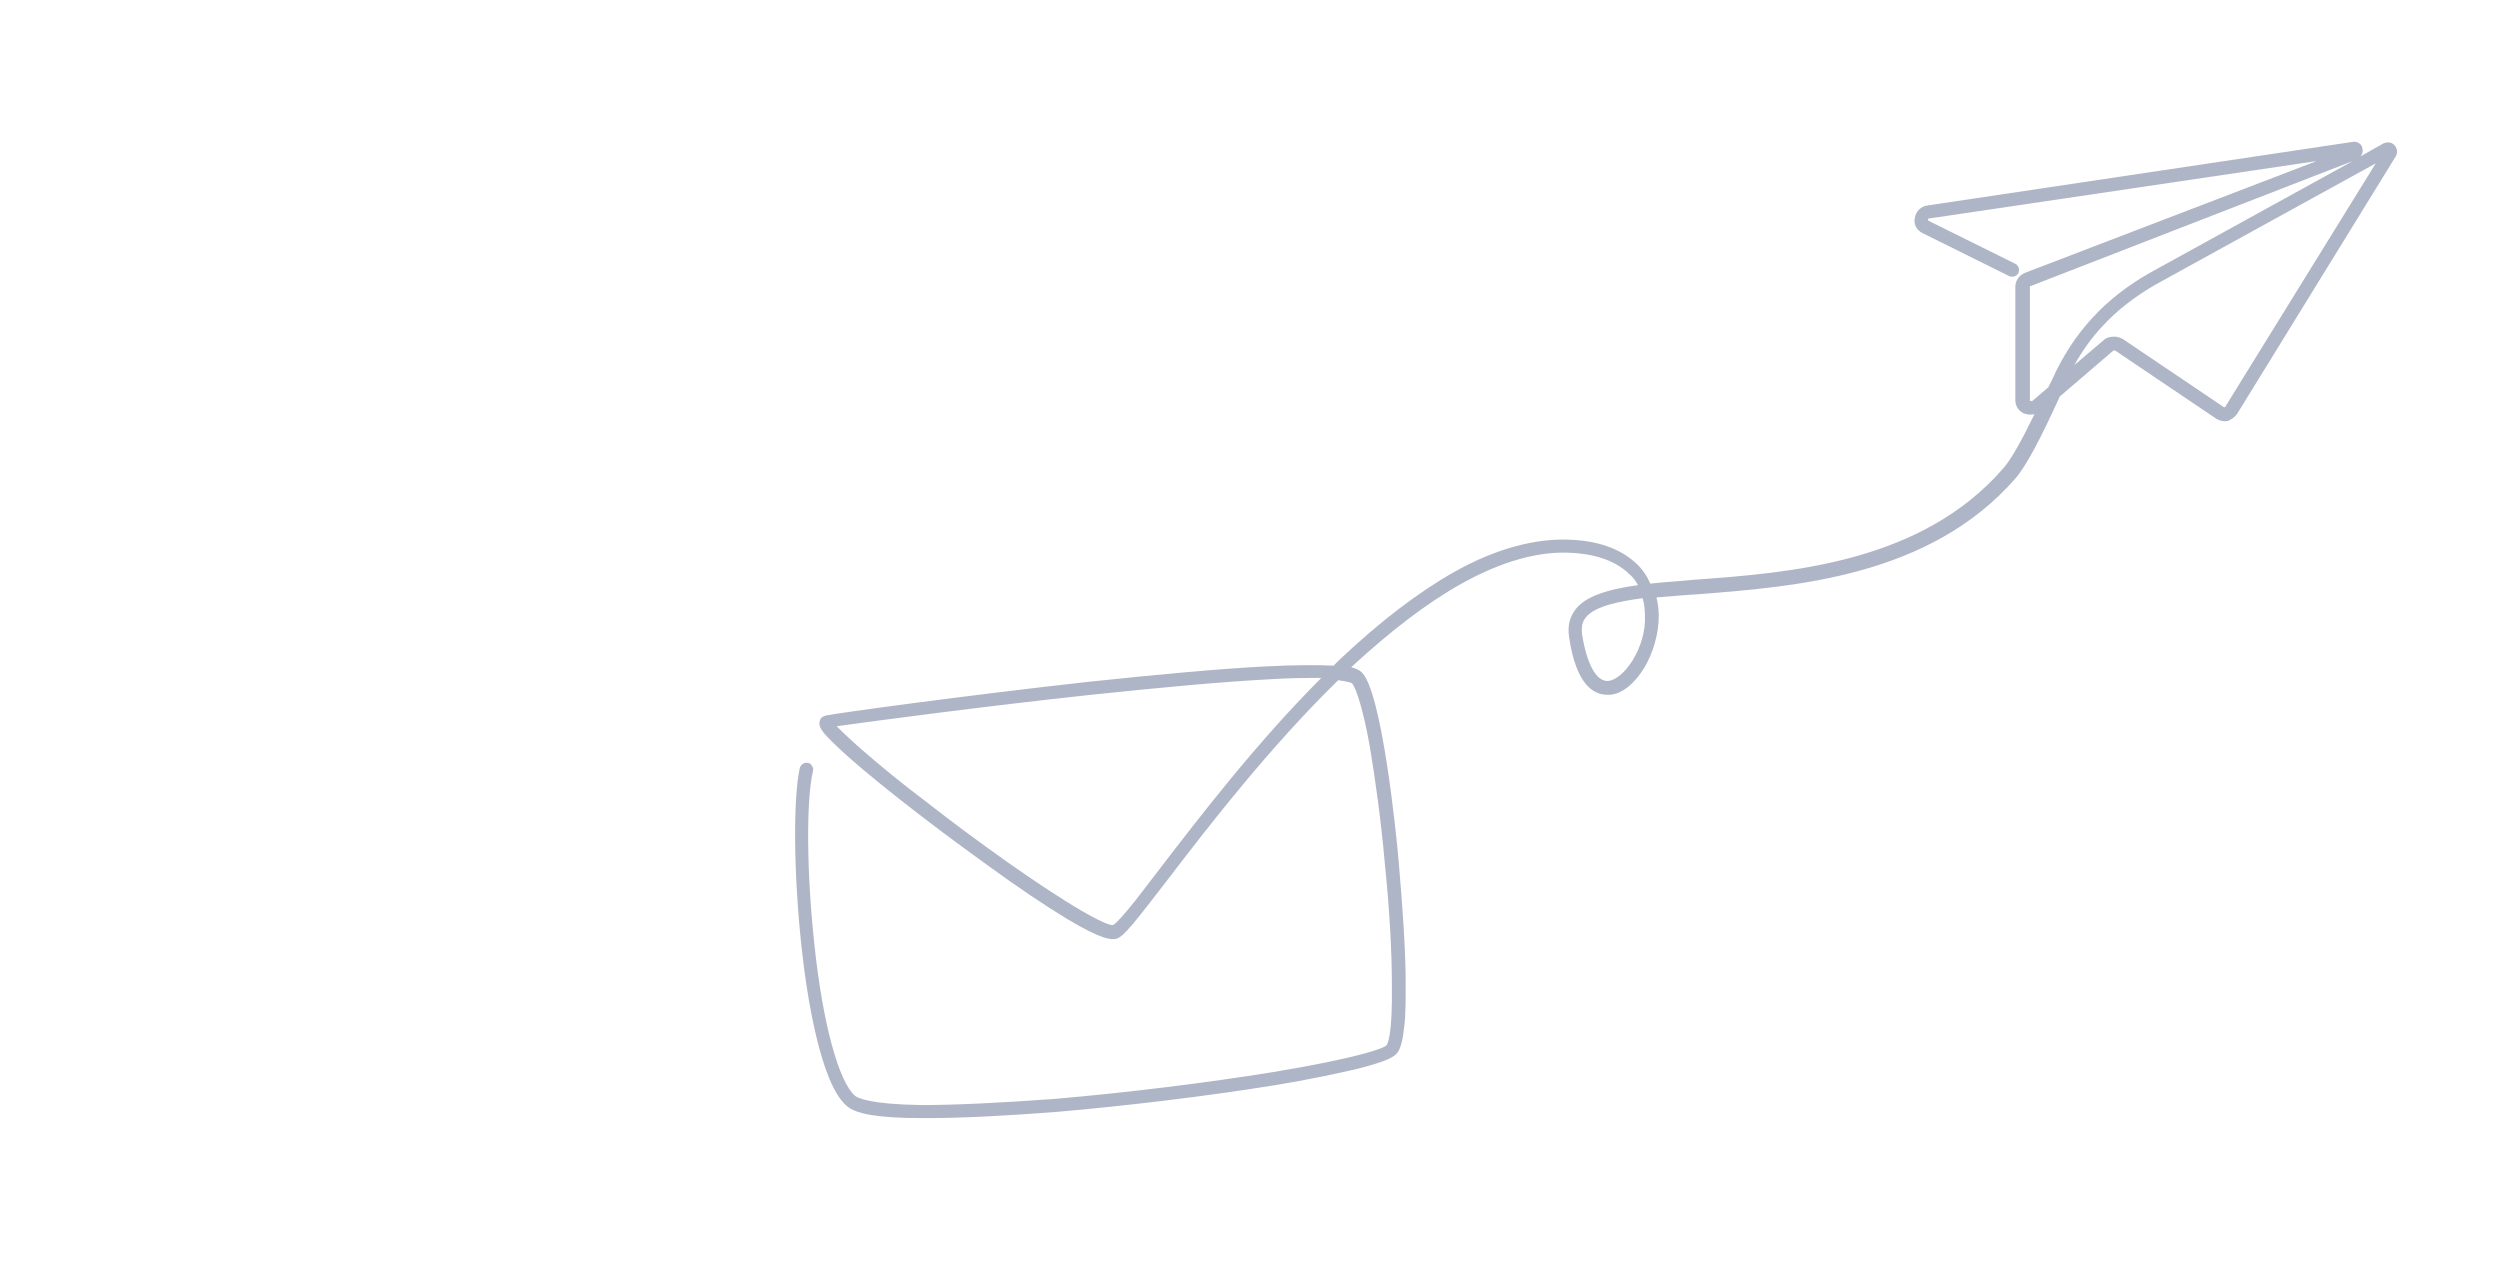
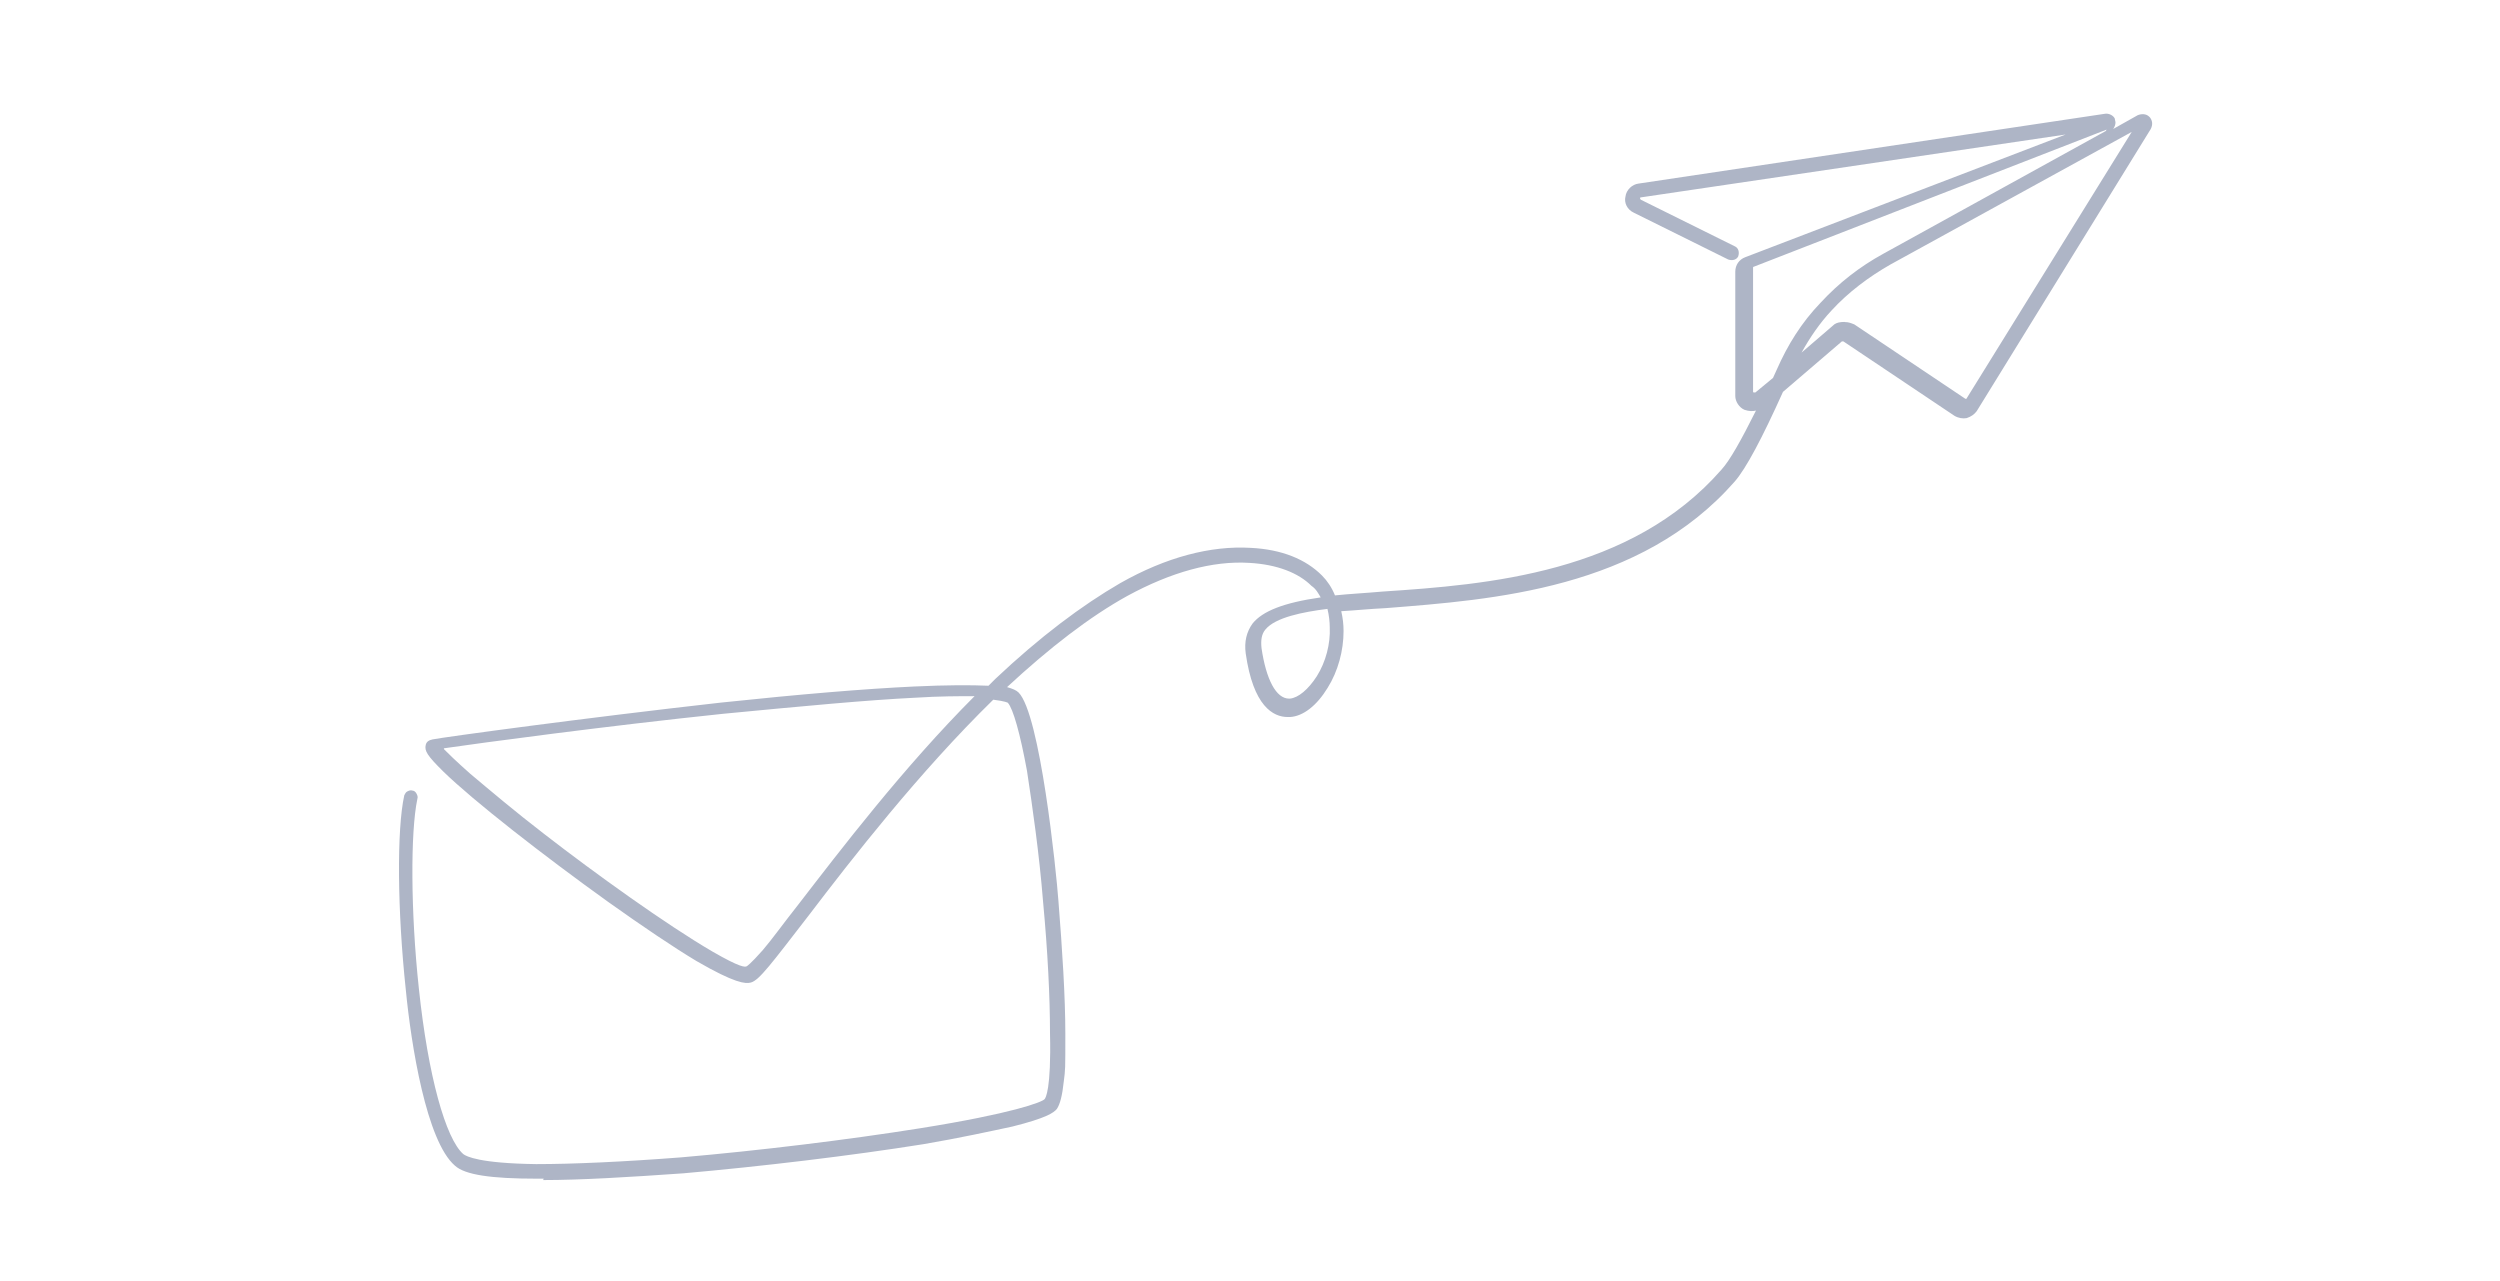
- <svg xmlns="http://www.w3.org/2000/svg" version="1.1" id="Layer_1" x="0px" y="0px" viewBox="0 0 326 167" style="enable-background:new 0 0 326 167;" xml:space="preserve">
-   <style type="text/css">
- 	.st0{fill:#AEB5C6;}
- </style>
-   <g>
-     <path class="st0" d="M121,145.3c-0.3,0-0.5,0-0.8,0c-5.3,0-8.4-0.5-9.5-1.5c-3.4-2.9-5.1-15.4-5.7-20.6c-1-9.4-1.1-19-0.2-23   c0-0.2,0.3-0.4,0.5-0.3c0.2,0,0.4,0.3,0.3,0.5c-0.9,3.9-0.8,13.5,0.2,22.8c1.2,10.6,3.2,18.1,5.4,20c0.6,0.6,2.7,1.2,9,1.3   c4.5,0,10.5-0.3,17.4-0.8c9.3-0.8,20-2.1,28.5-3.5c10.3-1.7,14.6-3,15.1-3.7c0.3-0.3,0.9-1.8,0.8-8.2c0-4.3-0.3-9.8-0.9-15.6   c-0.5-5.8-1.3-11.4-2-15.7c-0.5-2.7-1.4-7.3-2.4-8.3c-0.1-0.1-0.6-0.4-2.3-0.6c-9,8.7-16.9,19-22.2,25.9c-4,5.2-5.8,7.5-6.7,7.8   c-0.5,0.2-1.7,0.1-6.1-2.6c-2.8-1.7-6.4-4.1-10.5-7c-7.8-5.6-16-12.1-19.6-15.5c-2-1.9-2-2.4-2-2.7c0.1-0.2,0.2-0.3,0.4-0.4   c1.4-0.3,18.1-2.6,34.3-4.3c9.5-1,17.2-1.7,23-2c4.4-0.2,7.2-0.2,9-0.1c0.3-0.3,0.6-0.6,0.9-0.9c5.2-5,10.2-8.8,14.8-11.3   c5.5-3,10.6-4.4,15.2-4.1c3.6,0.2,6.4,1.3,8.2,3.2c0.7,0.7,1.3,1.6,1.7,2.6c1.8-0.2,3.9-0.4,6.1-0.5c12.6-1,29.8-2.3,40.7-14.7   c1.2-1.3,2.9-4.4,5-8.9l-0.9,0.7c-0.4,0.4-1,0.4-1.5,0.2c-0.5-0.2-0.8-0.7-0.8-1.3V37.4c0-0.6,0.4-1.1,0.9-1.3l41.7-16.2l-54.8,8.2   c-0.3,0.1-0.5,0.3-0.5,0.5c0,0.2,0,0.5,0.3,0.7l11.3,5.6c0.2,0.1,0.3,0.3,0.2,0.5c-0.1,0.2-0.3,0.3-0.5,0.2L250.8,30   c-0.6-0.3-0.9-0.9-0.8-1.5c0.1-0.6,0.6-1.1,1.2-1.2l55.5-8.3c0.4-0.1,0.7,0.2,0.8,0.5c0.1,0.4-0.1,0.7-0.4,0.8l-42.4,16.5   c-0.2,0.1-0.4,0.3-0.4,0.6v14.8c0,0.3,0.1,0.5,0.4,0.6c0.2,0.1,0.5,0.1,0.7-0.1l2.2-1.9c0.2-0.4,0.3-0.7,0.5-1.1   c1.3-2.9,3-5.5,5.1-7.8c2.1-2.3,4.6-4.3,7.4-5.8L311,19.2c0.3-0.2,0.6-0.1,0.9,0.1c0.2,0.2,0.3,0.6,0.1,0.9l-20.7,33.5   c-0.2,0.3-0.5,0.6-0.9,0.6c-0.4,0.1-0.8,0-1.1-0.2L276,45.3c-0.2-0.2-0.5-0.1-0.8,0l-7.1,6c-2.5,5.5-4.4,9.1-5.8,10.7   c-11.1,12.7-28.5,14-41.2,14.9c-2.1,0.2-4.1,0.3-5.8,0.5c0.3,0.9,0.4,1.8,0.4,2.8c0,2.2-0.7,4.6-1.8,6.6c-1.2,2-2.7,3.2-4.2,3.3   c-0.1,0-0.1,0-0.2,0c-1.4,0-3.6-1-4.5-7.2c-0.2-1.3,0.1-2.4,0.8-3.2c1.4-1.7,4.4-2.5,8.4-3c-0.4-0.8-0.8-1.5-1.4-2.1   c-1.7-1.7-4.3-2.7-7.7-2.9c-4.5-0.3-9.4,1.1-14.8,4c-4.6,2.5-9.5,6.3-14.7,11.2c-0.1,0.1-0.3,0.3-0.4,0.4c1.3,0.2,1.8,0.5,2.1,0.7   c2,2,3.8,14.4,4.7,24.5c0.5,5.8,0.9,11.4,0.9,15.7c0,2.3,0,4.2-0.2,5.6c-0.2,1.6-0.4,2.6-0.8,3.1c-0.3,0.4-1.2,1-5.1,1.9   c-2.6,0.6-6.3,1.3-10.5,2c-8.6,1.4-19.3,2.7-28.6,3.5C131.1,145,125.4,145.3,121,145.3z M108.3,94.4c0.2,0.4,1,1.3,3.7,3.6   c2.3,2,5.3,4.5,8.9,7.2c6.1,4.7,14.5,10.8,20.1,14c3.4,2,4.2,2,4.4,1.9c0.2-0.1,0.7-0.4,2.1-2.2c1.1-1.3,2.6-3.2,4.2-5.4   c5.2-6.8,13-16.8,21.8-25.5c-0.1,0-0.2,0-0.2,0c-1.9-0.1-4.6,0-8,0.1c-5.8,0.3-13.5,1-22.9,2C126.8,91.8,110.9,93.9,108.3,94.4z    M214.5,77.5c-4,0.5-6.9,1.2-8.1,2.7c-0.6,0.7-0.7,1.5-0.6,2.6c0.6,4.3,2,6.6,3.9,6.5c1.2-0.1,2.5-1.2,3.5-2.9   c1.1-1.8,1.7-4.1,1.7-6.2C214.9,79.3,214.8,78.4,214.5,77.5z M275.7,44.3c0.3,0,0.6,0.1,0.8,0.2l13.2,8.9c0.1,0.1,0.3,0.1,0.5,0.1   c0.2,0,0.3-0.1,0.4-0.3l20.6-33.3l-30.3,16.7c-2.7,1.5-5.1,3.4-7.2,5.6c-2,2.2-3.6,4.6-4.8,7.2l5.8-4.9   C275,44.5,275.3,44.3,275.7,44.3z" />
-     <path class="st0" d="M121,145.8l-0.8,0c-5.5,0-8.6-0.5-9.8-1.6c-3.4-2.9-5.2-14.3-5.9-20.9c-1-9.4-1.1-19.1-0.2-23.2   c0.1-0.2,0.2-0.4,0.4-0.5c0.2-0.1,0.4-0.2,0.7-0.1c0.2,0,0.4,0.2,0.5,0.4c0.1,0.2,0.2,0.4,0.1,0.7c-0.9,3.9-0.8,13.4,0.2,22.6   c1.1,10.4,3.2,17.9,5.3,19.7c0.4,0.3,2,1.1,8.7,1.2c4.4,0,10.4-0.3,17.3-0.8c9.3-0.8,19.9-2.1,28.5-3.5c10.9-1.8,14.5-3.1,14.8-3.5   c0.1-0.1,0.8-1.1,0.7-7.9c0-4.3-0.3-9.8-0.9-15.6c-0.5-5.8-1.3-11.4-2-15.6c-0.8-4.4-1.7-7.4-2.3-8.1c0,0-0.3-0.2-1.8-0.4   c-8.9,8.7-16.8,18.9-22,25.7c-4.4,5.7-5.9,7.7-6.9,8c-0.7,0.2-2,0.1-6.5-2.6c-2.8-1.7-6.4-4.1-10.5-7.1   c-7.8-5.6-16.1-12.1-19.6-15.5c-2-1.9-2.3-2.5-2.1-3.2c0.1-0.4,0.4-0.6,0.8-0.7c1.4-0.3,18.1-2.6,34.3-4.4c9.5-1,17.2-1.7,23-2   c3.9-0.2,6.8-0.2,8.9-0.1c0.3-0.3,0.5-0.5,0.8-0.8c5.3-5,10.3-8.8,14.9-11.4c5.5-3.1,10.8-4.5,15.5-4.2c3.8,0.2,6.6,1.4,8.5,3.3   c0.7,0.7,1.2,1.5,1.6,2.4c1.8-0.2,3.7-0.3,5.7-0.5c12.5-0.9,29.6-2.2,40.3-14.5c1-1.1,2.4-3.6,4.1-7.1c-0.4,0.1-0.9,0.1-1.4-0.1   c-0.7-0.3-1.1-1-1.1-1.7V37.4c0-0.8,0.5-1.5,1.2-1.8L302.1,21l-50.6,7.5c0,0-0.1,0-0.1,0.1c0,0.1,0.1,0.2,0.1,0.2l11.3,5.6   c0.4,0.2,0.6,0.7,0.4,1.2c-0.2,0.4-0.7,0.6-1.2,0.4l-11.3-5.6c-0.8-0.4-1.2-1.2-1-2c0.1-0.8,0.8-1.5,1.6-1.6l55.5-8.3   c0.5-0.1,1,0.2,1.2,0.6l0.1,0.5c0,0.3-0.1,0.6-0.3,0.8l3-1.7c0.5-0.2,1-0.2,1.4,0.2l0.1,0.1c0.3,0.4,0.4,0.9,0.1,1.4L291.7,54   c-0.3,0.4-0.7,0.7-1.2,0.9c-0.5,0.1-1,0-1.5-0.3l-13.2-8.9c-0.1,0-0.1,0-0.2,0l-7,6c-2.5,5.5-4.4,9.1-5.8,10.7   c-11.2,12.8-28.7,14.1-41.5,15.1c-1.9,0.1-3.7,0.3-5.3,0.4c0.2,0.8,0.3,1.6,0.3,2.4c0,2.3-0.7,4.8-1.9,6.8   c-1.3,2.1-2.9,3.4-4.5,3.5c-0.1,0-0.2,0-0.3,0c-1.8,0-4.1-1.3-5-7.6c-0.2-1.4,0.1-2.6,0.9-3.6c1.2-1.5,3.7-2.5,8.1-3.1   c-0.3-0.5-0.6-1-1.1-1.4c-1.6-1.6-4.1-2.6-7.4-2.8c-4.4-0.3-9.3,1.1-14.5,4c-4.5,2.5-9.3,6.2-14.4,10.9c0.7,0.2,1.1,0.4,1.4,0.7   c2.6,2.6,4.5,21.1,4.8,24.8c0.5,5.8,0.9,11.4,0.9,15.8c0,2.3,0,4.2-0.2,5.7c-0.2,1.8-0.5,2.8-0.9,3.3c-0.4,0.5-1.3,1.1-5.3,2.1   c-2.6,0.6-6.3,1.4-10.6,2.1c-8.6,1.4-19.3,2.7-28.6,3.5C131.2,145.5,125.4,145.8,121,145.8z M109.1,94.7c0.5,0.5,1.4,1.4,3.1,2.9   c2.3,2,5.3,4.5,8.9,7.2c6,4.7,14.5,10.8,20,14c3.3,1.9,4,1.9,4.1,1.8c0,0,0.4-0.2,1.9-2c1.1-1.3,2.5-3.2,4.2-5.4   c5-6.5,12.5-16.3,21-24.8c-1.8,0-4.2,0-7.1,0.2c-5.7,0.3-13.4,1-22.9,2C128.3,92.1,113.4,94.1,109.1,94.7z M214.2,78   c-2.9,0.4-6.2,1-7.4,2.5c-0.5,0.6-0.6,1.3-0.5,2.2c0.6,3.8,1.8,6.1,3.3,6.1c0,0,0.1,0,0.1,0c1-0.1,2.2-1.1,3.2-2.7   c1.1-1.8,1.7-3.9,1.6-5.9C214.5,79.5,214.4,78.7,214.2,78z M275.7,43.9c0.4,0,0.7,0.1,1.1,0.3l13.2,8.9c0,0,0.1,0,0.1,0   c0,0,0.1,0,0.1-0.1l19.6-31.7l-28.7,15.8c-2.6,1.5-5,3.3-7,5.5c-1.4,1.5-2.6,3.2-3.6,5l4-3.4C274.8,44,275.2,43.9,275.7,43.9z    M306.8,21l-42,16.3c-0.1,0-0.1,0.1-0.1,0.1v14.8c0,0.1,0,0.1,0.1,0.1c0.1,0,0.1,0,0.2,0l2.1-1.8l0.5-1c1.3-2.9,3-5.6,5.2-8   c2.2-2.4,4.7-4.3,7.5-5.9L306.8,21z" />
-   </g>
+ <svg xmlns="http://www.w3.org/2000/svg" version="1" viewBox="0 0 3260 1670">
+   <path d="M709 1532h-8.8c-58 0-92-5-104-16-37-31.8-55-168-62-225-11-103-12-208-2-252 0-2 3-4 5-3 2 0 4 3 3 5-9 42.8-8.8 148 2 250 13 116 35 198 59 219 6 6 29 13 98 14 49 0 115-3 190.8-8.8 102-8.8 219-23 312-38 113-18 160-32 165-40 3-3 9-19 8.8-89 0-47-3-107-9-171-5-63-14-125-21-172-5-29-15-80-26-91-1-1-6-4-25-6-98 95-185 208-243 284-43 57-63 82-73 85-5 2-18 1-66-28-30-18-70-45-115-76.8-85-61-175-132-215-170-21-20.8-21-26-21-29 1-2 2-3 4-4 15-3 198-28 376-47 104-11 188-18 252-21 48-2 79-2 98-1 3-3 6-6 9-9 57-54.8 111-96 162-123 60-32 116-48 166-45 39 2 70 14 89 35 7 7 14 17 18 28 19-2 42.8-4 66-5 138-11 326.8-25 446-161 13-14 31.8-48 54.8-97l-9 7c-4 4-11 4-16 2s-8.8-7-8.8-14v-162c0-6 4-12 9-14l457-177-601 89c-3 1-5 3-5 5s0 5 3 7l123 61c2 1 3 3 2 5-1 2-3 3-5 2l-122.8-61c-6-3-9-9-8.8-16 1-6 6-12 13-13l608-91c4-1 7 2 8.8 5 1 4-1 7-4 8.8l-465 181c-2 1-4 3-4 6v162c0 3 1 5 4 6 2 1 5 1 7-1l24-20.8c2-4 3-7 5-12 14-31.8 32-60 55-85 23-25 50-47 81-63l333-185c3-2 6-1 9 1 2 2 3 6 1 9l-227 367c-2 3-5 6-9 6-4 1-8.8 0-12-2l-145-96c-2-2-5-1-8.8 0l-77 65.8c-27 60-48 99.8-63 117-121 139-312 153-451.8 163-23 2-45 3-63 5 3 9 4 19 4 30 0 24-7 50-19 72-13 21-29 35-46 36h-2c-15 0-39-11-49-79-2-14 1-26 8.8-35 15-18 48-27 92-32-4-8.8-8.8-16-15-23-18-18-47-29-84-31.8-49-3-103 12-162 43-50 27-104 69-161 122.8-1 1-3 3-4 4 14 2 19 5 23 7 21 21 41 157 51 268 5 63 9 125 9 172s0 46-2 61c-2 17-4 28-8.8 34-3 4-13 11-55 20.8-28 6-69 14-115 21-94 15-211 29-313 38-72 7-134 11-183 11ZM570 974c2 4 11 14 40 39 25 21 58 49 97 79 66 51 159 118 220 153 37 21 46 21 48 20.8s7-4 23-24c12-14 28-35 46-59 57-74 142-184 239-279h-2c-20.8-1-50 0-87 1-63 3-148 11-251 21-171 18-345 41-374 47ZM1735 788c-43 5-75 13-88.8 29-6 7-7 16-6 28 6 47 21 72 42.8 71 13-1 27-13 38-31.8 12-19 18-45 18-68 0-9-1-19-4-29ZM2406 424.8c3 0 6 1 8.8 2l144.8 97c1 1 3 1 5 1s3-1 4-3l225-365-332 183c-29 16-55 37-79 61-21 24-39 50-52 79l63-53c3 0 6-2 11-2Z" fill="#aeb5c6" />
+   <path d="M709 1537h-8.8c-60 0-94-5-107-17-37-31.8-57-156.8-64-229-11-103-12-209-2-254 1-2 2-4 4-5 2-1 4-2 7-1 2 0 4 2 5 4 1 2 2 4 1 7-9 42.8-8.8 147 2 247 12 114 35 196 58 216 4 3 21 12 95 13 48 0 114-3 189-8.8 102-8.8 218-23 312-38 119-19 159-34 162-38 1-1 8.8-12 7-86 0-47-3-107-9-171-5-63-14-125-21-171-8.8-48-18-81-25-88.8 0 0-3-2-19-4-97 95-184 207-241 281.8-48 62-64 84-75 87-7 2-21 1-71-28-30-18-70-45-115-77-85-61-176-132-215-170-21-20.8-25-27-23-35 1-4 4-6 8.8-7 15-3 198-28 376-48 104-11 188-18 252-21 42.8-2 74-2 97-1 3-3 5-5 8.8-8.8 58-54.8 113-96 163-125 60-34 118-49 170-46 41 2 72 15 93 36 7 7 13 16 17 26 19-2 40-3 62-5 137-9 324-24 442-159 11-12 26-39 45-77-4 1-9 1-15-1-7-3-12-11-12-18v-162c0-8.8 5-16 13-19l417.8-160-554 82s-1 0-1 1 1 2 1 2l123 61c4 2 6 7 4 13-2 4-7 6-13 4l-123-61c-8.8-4-13-13-11-21 1-8.8 8.8-16 17-17l608-91c5-1 11 2 13 6l1 5c0 3-1 6-3 8.8l32-18c5-2 11-2 15 2l1 1c3 4 4 9 1 15l-227 368c-3 4-7 7-13 9-5 1-11 0-16-3l-144.8-97h-2l-76.8 65.8c-27 60-48 99.8-63 117-122.8 140-314.8 154-455 165-20.8 1-40 3-58 4 2 8.8 3 17 3 26 0 25-7 52-20.8 74-14 23-31.8 37-49 38h-3c-19 0-45-14-54.8-83-2-15 1-28 9-39 13-16 40-27 88.8-34-3-5-6-11-12-15-17-17-45-28-81-30-48-3-102 12-159 43-49 27-102 68-157 119 7 2 12 4 15 7 28 28 49 231 52 272 5 63 9 125 9 173s0 46-2 62c-2 19-5 30-9 36-4 5-14 12-58 23-28 6-69 15-116 23-94 15-211 29-313 38-71 5-134 8.8-183 8.8ZM579 977c5 5 15 15 34 31.8 25 21 58 49 97 79 65.8 51 159 118 219 153 36 20.8 43 20.8 45 19 0 0 4-2 20.8-21 12-14 27-35 46-59 54.8-71 137-178.8 230-272-19 0-46 0-77 2-62 3-147 11-251 21-153 16-316 38-364 45ZM1731 794c-31.8 4-68 11-81 27-5 6-6 14-5 24 6 41 19 66 36 66h1c11-1 24-12 35-29 12-19 18-42.8 17-64 0-7-1-16-3-24ZM2406 420c4 0 7 1 12 3l144.8 97h1s1 0 1-1l215-347-314.8 173c-28 16-54.8 36-76.8 60-15 16-28 35-39 54.8l43-37c3-2 7-3 13-3ZM2747 169l-460 178.8c-1 0-1 1-1 1v162q0 1 1 1h2l23-19 5-11c14-31.8 32-61 57-87 24-26 51-47 82-64l290-160Z" fill="#aeb5c6" />
</svg>
